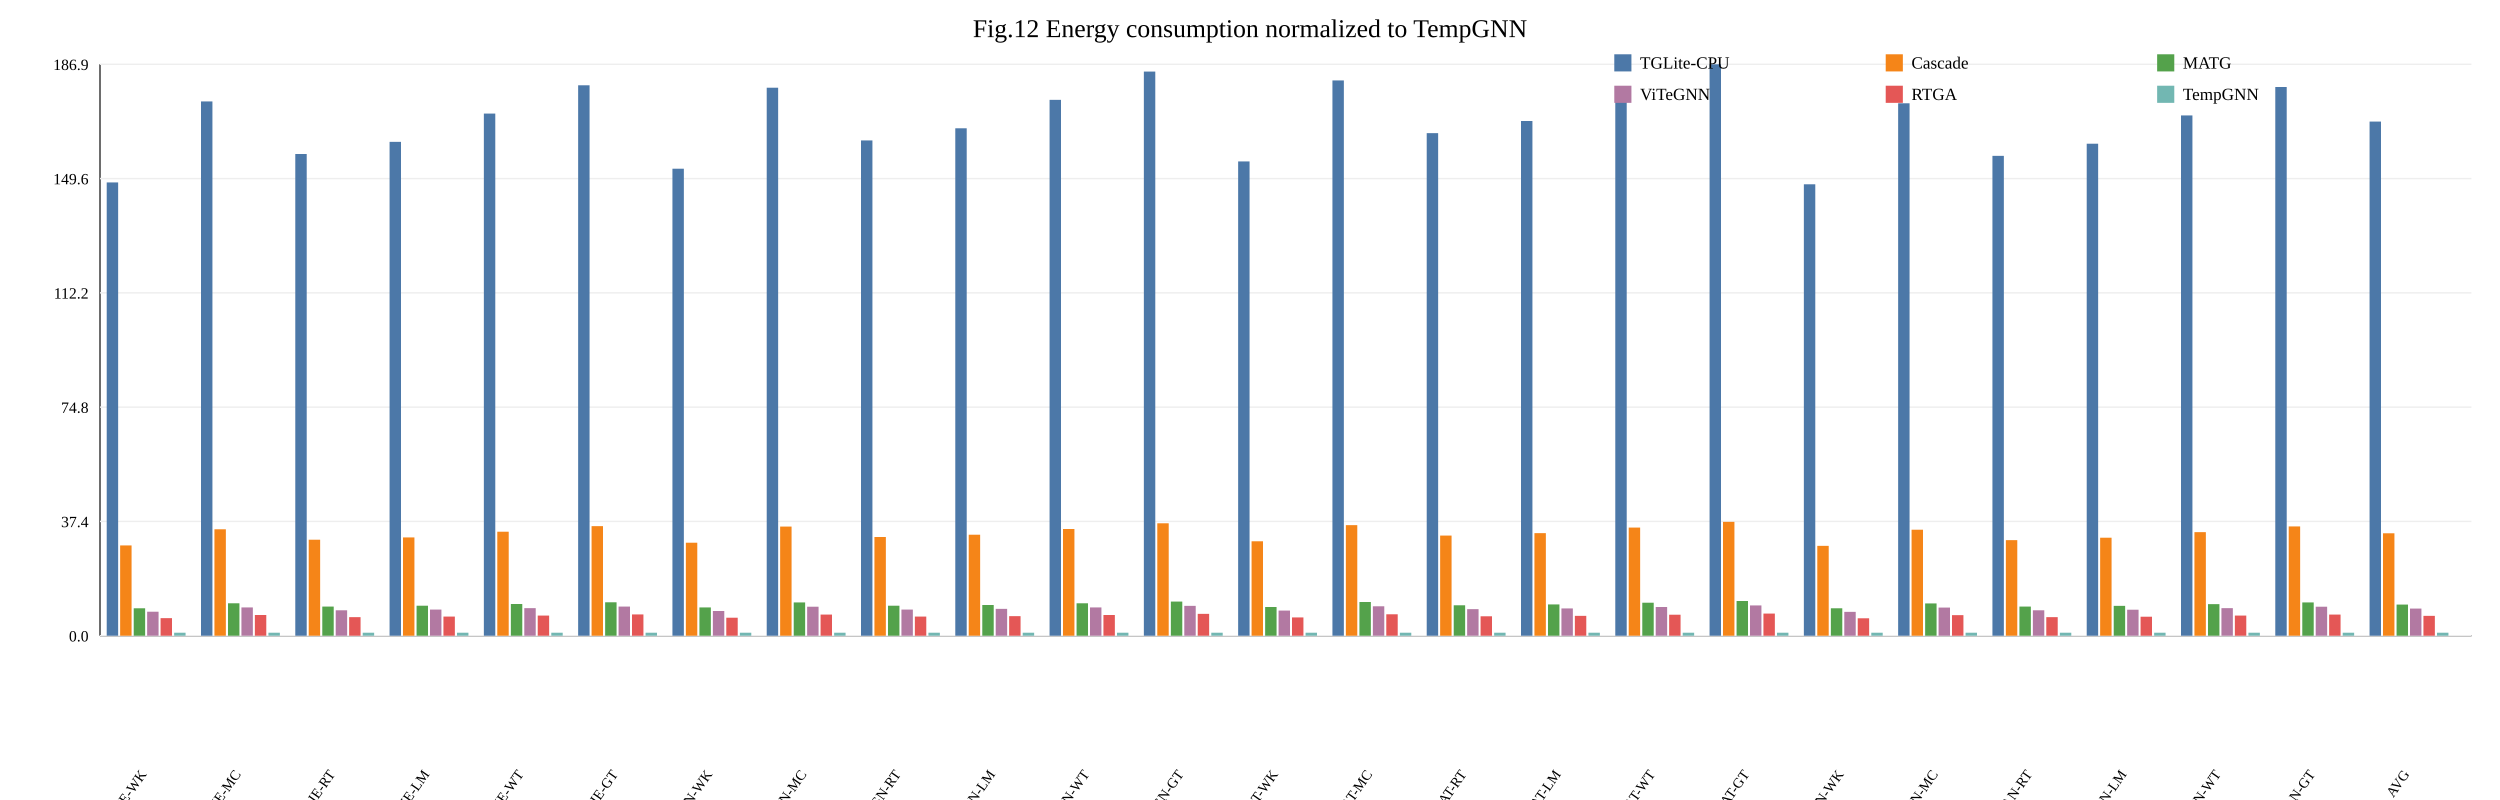
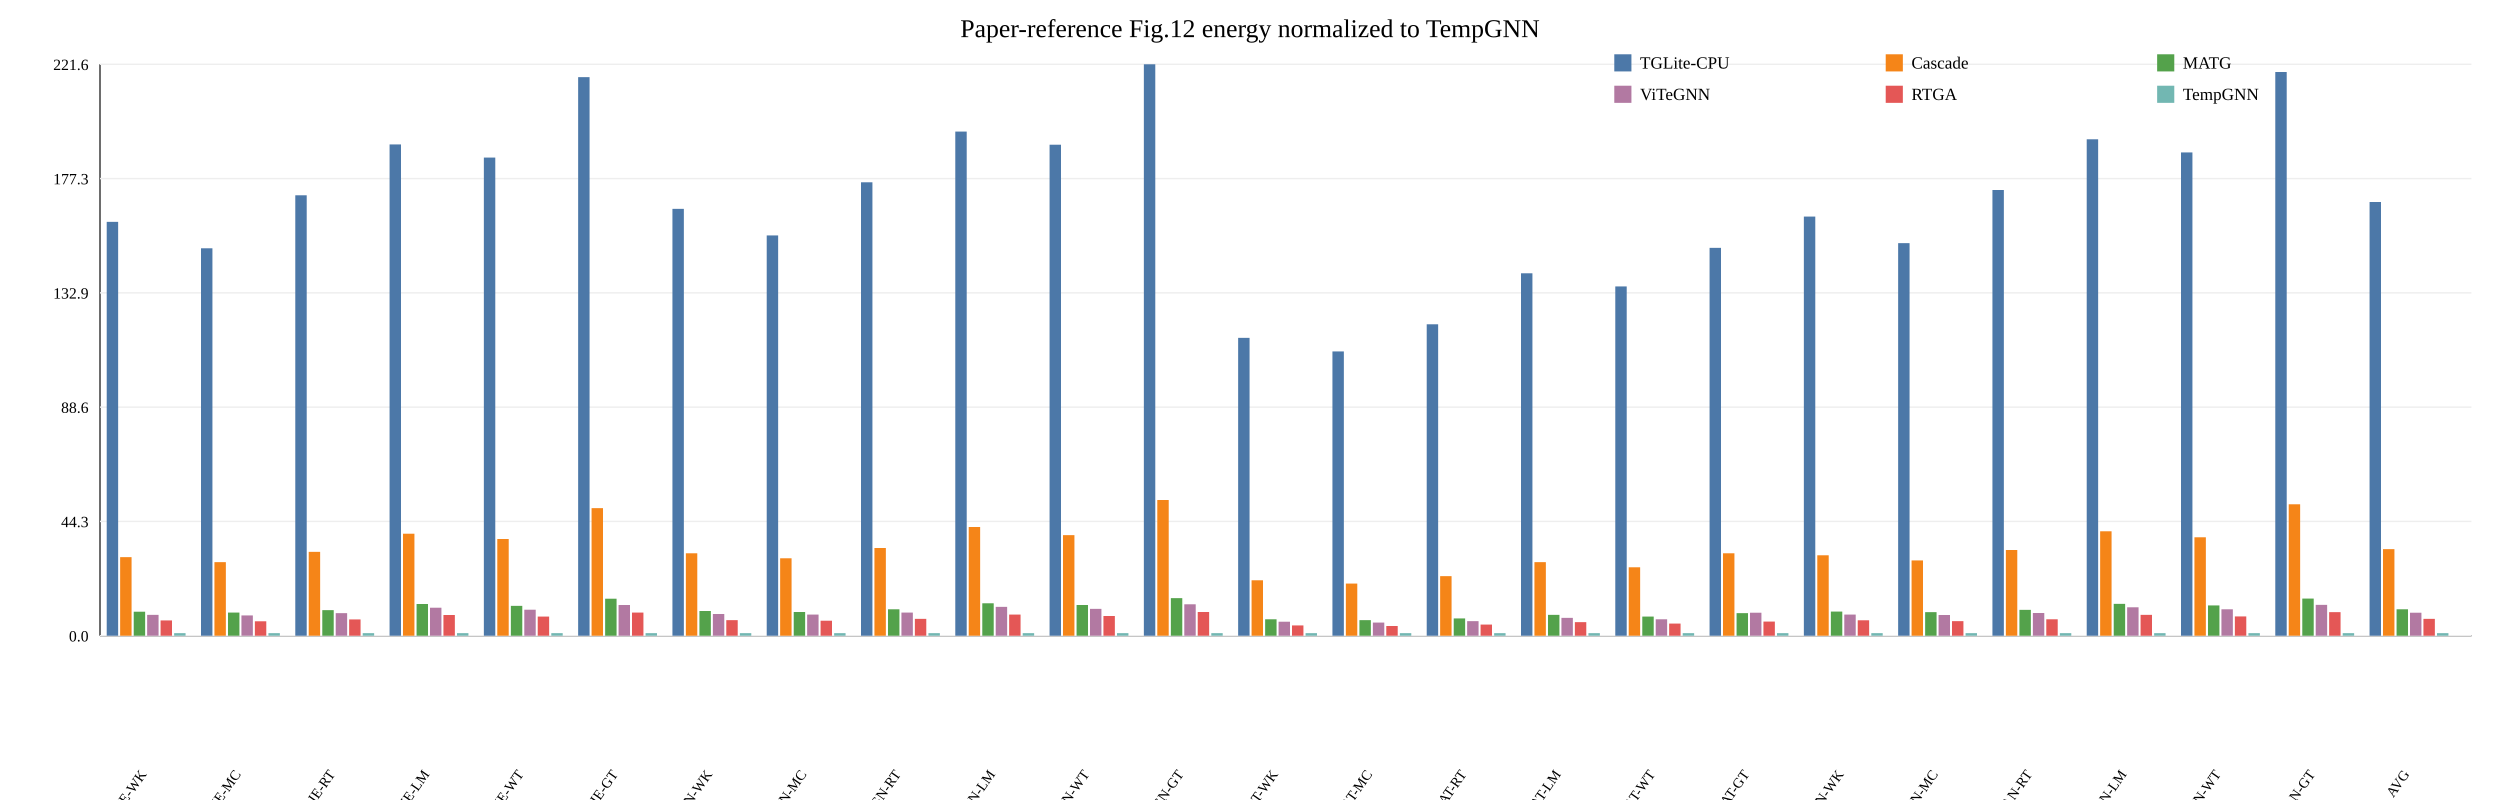
<svg xmlns="http://www.w3.org/2000/svg" width="1750" height="560" viewBox="0 0 1750 560">
  <rect width="100%" height="100%" fill="white" />
-   <text x="875.0" y="26" text-anchor="middle" font-size="18">Fig.12 Energy consumption normalized to TempGNN</text>
+   <text x="875.0" y="26" text-anchor="middle" font-size="18">Paper-reference Fig.12 energy normalized to TempGNN</text>
  <line x1="70" y1="445" x2="1730" y2="445" stroke="#333" />
  <line x1="70" y1="45" x2="70" y2="445" stroke="#333" />
  <line x1="70" y1="445.0" x2="1730" y2="445.0" stroke="#eee" />
  <text x="62" y="449.0" text-anchor="end" font-size="11">0.0</text>
  <line x1="70" y1="365.0" x2="1730" y2="365.0" stroke="#eee" />
-   <text x="62" y="369.0" text-anchor="end" font-size="11">37.4</text>
+   <text x="62" y="369.0" text-anchor="end" font-size="11">44.3</text>
  <line x1="70" y1="285.0" x2="1730" y2="285.0" stroke="#eee" />
-   <text x="62" y="289.0" text-anchor="end" font-size="11">74.8</text>
+   <text x="62" y="289.0" text-anchor="end" font-size="11">88.6</text>
  <line x1="70" y1="205.0" x2="1730" y2="205.0" stroke="#eee" />
-   <text x="62" y="209.0" text-anchor="end" font-size="11">112.2</text>
+   <text x="62" y="209.0" text-anchor="end" font-size="11">132.9</text>
  <line x1="70" y1="125.0" x2="1730" y2="125.0" stroke="#eee" />
-   <text x="62" y="129.0" text-anchor="end" font-size="11">149.6</text>
+   <text x="62" y="129.0" text-anchor="end" font-size="11">177.3</text>
  <line x1="70" y1="45.0" x2="1730" y2="45.0" stroke="#eee" />
-   <text x="62" y="49.0" text-anchor="end" font-size="11">186.9</text>
+   <text x="62" y="49.0" text-anchor="end" font-size="11">221.6</text>
  <text x="103.0" y="542" text-anchor="end" font-size="10" transform="rotate(-55 103.0,542)">JODIE-WK</text>
-   <rect x="74.7" y="127.7" width="8.0" height="317.3" fill="#4c78a8" />
-   <rect x="84.1" y="381.8" width="8.0" height="63.2" fill="#f58518" />
-   <rect x="93.6" y="425.8" width="8.0" height="19.2" fill="#54a24b" />
-   <rect x="103.0" y="428.2" width="8.0" height="16.8" fill="#b279a2" />
-   <rect x="112.4" y="432.7" width="8.0" height="12.3" fill="#e45756" />
-   <rect x="121.9" y="442.9" width="8.0" height="2.1" fill="#72b7b2" />
+   <rect x="74.7" y="155.3" width="8.0" height="289.7" fill="#4c78a8" />
+   <rect x="84.1" y="390.0" width="8.0" height="55.0" fill="#f58518" />
+   <rect x="93.6" y="428.2" width="8.0" height="16.8" fill="#54a24b" />
+   <rect x="103.0" y="430.4" width="8.0" height="14.6" fill="#b279a2" />
+   <rect x="112.4" y="434.3" width="8.0" height="10.7" fill="#e45756" />
+   <rect x="121.9" y="443.2" width="8.0" height="1.8" fill="#72b7b2" />
  <text x="169.0" y="542" text-anchor="end" font-size="10" transform="rotate(-55 169.0,542)">JODIE-MC</text>
-   <rect x="140.7" y="71.0" width="8.0" height="374.0" fill="#4c78a8" />
-   <rect x="150.1" y="370.5" width="8.0" height="74.5" fill="#f58518" />
-   <rect x="159.6" y="422.3" width="8.0" height="22.7" fill="#54a24b" />
-   <rect x="169.0" y="425.2" width="8.0" height="19.8" fill="#b279a2" />
-   <rect x="178.4" y="430.5" width="8.0" height="14.5" fill="#e45756" />
-   <rect x="187.9" y="442.9" width="8.0" height="2.1" fill="#72b7b2" />
+   <rect x="140.7" y="173.8" width="8.0" height="271.2" fill="#4c78a8" />
+   <rect x="150.1" y="393.5" width="8.0" height="51.5" fill="#f58518" />
+   <rect x="159.6" y="428.8" width="8.0" height="16.2" fill="#54a24b" />
+   <rect x="169.0" y="430.8" width="8.0" height="14.2" fill="#b279a2" />
+   <rect x="178.4" y="434.9" width="8.0" height="10.1" fill="#e45756" />
+   <rect x="187.9" y="443.2" width="8.0" height="1.8" fill="#72b7b2" />
  <text x="235.0" y="542" text-anchor="end" font-size="10" transform="rotate(-55 235.0,542)">JODIE-RT</text>
-   <rect x="206.7" y="107.8" width="8.0" height="337.2" fill="#4c78a8" />
-   <rect x="216.1" y="377.8" width="8.0" height="67.2" fill="#f58518" />
-   <rect x="225.6" y="424.6" width="8.0" height="20.4" fill="#54a24b" />
-   <rect x="235.0" y="427.2" width="8.0" height="17.8" fill="#b279a2" />
-   <rect x="244.4" y="432.0" width="8.0" height="13.0" fill="#e45756" />
-   <rect x="253.9" y="442.9" width="8.0" height="2.1" fill="#72b7b2" />
+   <rect x="206.7" y="136.7" width="8.0" height="308.3" fill="#4c78a8" />
+   <rect x="216.1" y="386.3" width="8.0" height="58.7" fill="#f58518" />
+   <rect x="225.6" y="427.1" width="8.0" height="17.9" fill="#54a24b" />
+   <rect x="235.0" y="429.2" width="8.0" height="15.8" fill="#b279a2" />
+   <rect x="244.4" y="433.6" width="8.0" height="11.4" fill="#e45756" />
+   <rect x="253.9" y="443.2" width="8.0" height="1.8" fill="#72b7b2" />
  <text x="301.0" y="542" text-anchor="end" font-size="10" transform="rotate(-55 301.0,542)">JODIE-LM</text>
-   <rect x="272.7" y="99.3" width="8.0" height="345.7" fill="#4c78a8" />
-   <rect x="282.1" y="376.2" width="8.0" height="68.8" fill="#f58518" />
-   <rect x="291.6" y="424.0" width="8.0" height="21.0" fill="#54a24b" />
-   <rect x="301.0" y="426.7" width="8.0" height="18.3" fill="#b279a2" />
-   <rect x="310.4" y="431.6" width="8.0" height="13.4" fill="#e45756" />
-   <rect x="319.9" y="442.9" width="8.0" height="2.1" fill="#72b7b2" />
+   <rect x="272.7" y="101.1" width="8.0" height="343.9" fill="#4c78a8" />
+   <rect x="282.1" y="373.6" width="8.0" height="71.4" fill="#f58518" />
+   <rect x="291.6" y="422.8" width="8.0" height="22.2" fill="#54a24b" />
+   <rect x="301.0" y="425.4" width="8.0" height="19.6" fill="#b279a2" />
+   <rect x="310.4" y="430.5" width="8.0" height="14.5" fill="#e45756" />
+   <rect x="319.9" y="443.2" width="8.0" height="1.8" fill="#72b7b2" />
  <text x="367.0" y="542" text-anchor="end" font-size="10" transform="rotate(-55 367.0,542)">JODIE-WT</text>
-   <rect x="338.7" y="79.5" width="8.0" height="365.5" fill="#4c78a8" />
-   <rect x="348.1" y="372.2" width="8.0" height="72.8" fill="#f58518" />
-   <rect x="357.6" y="422.8" width="8.0" height="22.2" fill="#54a24b" />
-   <rect x="367.0" y="425.7" width="8.0" height="19.3" fill="#b279a2" />
-   <rect x="376.4" y="430.9" width="8.0" height="14.1" fill="#e45756" />
-   <rect x="385.9" y="442.9" width="8.0" height="2.1" fill="#72b7b2" />
+   <rect x="338.7" y="110.3" width="8.0" height="334.7" fill="#4c78a8" />
+   <rect x="348.1" y="377.3" width="8.0" height="67.7" fill="#f58518" />
+   <rect x="357.6" y="424.1" width="8.0" height="20.9" fill="#54a24b" />
+   <rect x="367.0" y="426.8" width="8.0" height="18.2" fill="#b279a2" />
+   <rect x="376.4" y="431.6" width="8.0" height="13.4" fill="#e45756" />
+   <rect x="385.9" y="443.2" width="8.0" height="1.8" fill="#72b7b2" />
  <text x="433.0" y="542" text-anchor="end" font-size="10" transform="rotate(-55 433.0,542)">JODIE-GT</text>
-   <rect x="404.7" y="59.7" width="8.0" height="385.3" fill="#4c78a8" />
-   <rect x="414.1" y="368.3" width="8.0" height="76.7" fill="#f58518" />
-   <rect x="423.6" y="421.6" width="8.0" height="23.4" fill="#54a24b" />
-   <rect x="433.0" y="424.6" width="8.0" height="20.4" fill="#b279a2" />
-   <rect x="442.4" y="430.1" width="8.0" height="14.9" fill="#e45756" />
-   <rect x="451.9" y="442.9" width="8.0" height="2.1" fill="#72b7b2" />
+   <rect x="404.7" y="54.0" width="8.0" height="391.0" fill="#4c78a8" />
+   <rect x="414.1" y="355.7" width="8.0" height="89.3" fill="#f58518" />
+   <rect x="423.6" y="419.1" width="8.0" height="25.9" fill="#54a24b" />
+   <rect x="433.0" y="423.5" width="8.0" height="21.5" fill="#b279a2" />
+   <rect x="442.4" y="428.8" width="8.0" height="16.2" fill="#e45756" />
+   <rect x="451.9" y="443.2" width="8.0" height="1.8" fill="#72b7b2" />
  <text x="499.0" y="542" text-anchor="end" font-size="10" transform="rotate(-55 499.0,542)">TGN-WK</text>
-   <rect x="470.7" y="118.1" width="8.0" height="326.9" fill="#4c78a8" />
-   <rect x="480.1" y="379.9" width="8.0" height="65.1" fill="#f58518" />
-   <rect x="489.6" y="425.2" width="8.0" height="19.8" fill="#54a24b" />
-   <rect x="499.0" y="427.7" width="8.0" height="17.3" fill="#b279a2" />
-   <rect x="508.4" y="432.4" width="8.0" height="12.6" fill="#e45756" />
-   <rect x="517.9" y="442.9" width="8.0" height="2.1" fill="#72b7b2" />
+   <rect x="470.7" y="146.2" width="8.0" height="298.8" fill="#4c78a8" />
+   <rect x="480.1" y="387.3" width="8.0" height="57.7" fill="#f58518" />
+   <rect x="489.6" y="427.7" width="8.0" height="17.3" fill="#54a24b" />
+   <rect x="499.0" y="429.8" width="8.0" height="15.2" fill="#b279a2" />
+   <rect x="508.4" y="434.1" width="8.0" height="10.9" fill="#e45756" />
+   <rect x="517.9" y="443.2" width="8.0" height="1.8" fill="#72b7b2" />
  <text x="565.0" y="542" text-anchor="end" font-size="10" transform="rotate(-55 565.0,542)">TGN-MC</text>
-   <rect x="536.7" y="61.4" width="8.0" height="383.6" fill="#4c78a8" />
-   <rect x="546.1" y="368.6" width="8.0" height="76.4" fill="#f58518" />
-   <rect x="555.6" y="421.7" width="8.0" height="23.3" fill="#54a24b" />
-   <rect x="565.0" y="424.7" width="8.0" height="20.3" fill="#b279a2" />
-   <rect x="574.4" y="430.2" width="8.0" height="14.8" fill="#e45756" />
-   <rect x="583.9" y="442.9" width="8.0" height="2.1" fill="#72b7b2" />
+   <rect x="536.7" y="164.8" width="8.0" height="280.2" fill="#4c78a8" />
+   <rect x="546.1" y="390.8" width="8.0" height="54.2" fill="#f58518" />
+   <rect x="555.6" y="428.4" width="8.0" height="16.6" fill="#54a24b" />
+   <rect x="565.0" y="430.2" width="8.0" height="14.8" fill="#b279a2" />
+   <rect x="574.4" y="434.5" width="8.0" height="10.5" fill="#e45756" />
+   <rect x="583.9" y="443.2" width="8.0" height="1.8" fill="#72b7b2" />
  <text x="631.0" y="542" text-anchor="end" font-size="10" transform="rotate(-55 631.0,542)">TGN-RT</text>
-   <rect x="602.7" y="98.3" width="8.0" height="346.7" fill="#4c78a8" />
-   <rect x="612.1" y="375.9" width="8.0" height="69.1" fill="#f58518" />
-   <rect x="621.6" y="424.0" width="8.0" height="21.0" fill="#54a24b" />
-   <rect x="631.0" y="426.7" width="8.0" height="18.3" fill="#b279a2" />
-   <rect x="640.4" y="431.6" width="8.0" height="13.4" fill="#e45756" />
-   <rect x="649.9" y="442.9" width="8.0" height="2.1" fill="#72b7b2" />
+   <rect x="602.7" y="127.6" width="8.0" height="317.4" fill="#4c78a8" />
+   <rect x="612.1" y="383.6" width="8.0" height="61.4" fill="#f58518" />
+   <rect x="621.6" y="426.5" width="8.0" height="18.5" fill="#54a24b" />
+   <rect x="631.0" y="428.8" width="8.0" height="16.2" fill="#b279a2" />
+   <rect x="640.4" y="433.2" width="8.0" height="11.8" fill="#e45756" />
+   <rect x="649.9" y="443.2" width="8.0" height="1.8" fill="#72b7b2" />
  <text x="697.0" y="542" text-anchor="end" font-size="10" transform="rotate(-55 697.0,542)">TGN-LM</text>
-   <rect x="668.7" y="89.8" width="8.0" height="355.2" fill="#4c78a8" />
-   <rect x="678.1" y="374.3" width="8.0" height="70.7" fill="#f58518" />
-   <rect x="687.6" y="423.5" width="8.0" height="21.5" fill="#54a24b" />
-   <rect x="697.0" y="426.2" width="8.0" height="18.8" fill="#b279a2" />
-   <rect x="706.4" y="431.3" width="8.0" height="13.7" fill="#e45756" />
-   <rect x="715.9" y="442.9" width="8.0" height="2.1" fill="#72b7b2" />
+   <rect x="668.7" y="92.1" width="8.0" height="352.9" fill="#4c78a8" />
+   <rect x="678.1" y="368.9" width="8.0" height="76.1" fill="#f58518" />
+   <rect x="687.6" y="422.3" width="8.0" height="22.7" fill="#54a24b" />
+   <rect x="697.0" y="424.8" width="8.0" height="20.2" fill="#b279a2" />
+   <rect x="706.4" y="430.2" width="8.0" height="14.8" fill="#e45756" />
+   <rect x="715.9" y="443.2" width="8.0" height="1.8" fill="#72b7b2" />
  <text x="763.0" y="542" text-anchor="end" font-size="10" transform="rotate(-55 763.0,542)">TGN-WT</text>
-   <rect x="734.7" y="69.9" width="8.0" height="375.1" fill="#4c78a8" />
-   <rect x="744.1" y="370.3" width="8.0" height="74.7" fill="#f58518" />
-   <rect x="753.6" y="422.3" width="8.0" height="22.7" fill="#54a24b" />
-   <rect x="763.0" y="425.2" width="8.0" height="19.8" fill="#b279a2" />
-   <rect x="772.4" y="430.5" width="8.0" height="14.5" fill="#e45756" />
-   <rect x="781.9" y="442.9" width="8.0" height="2.1" fill="#72b7b2" />
+   <rect x="734.7" y="101.3" width="8.0" height="343.7" fill="#4c78a8" />
+   <rect x="744.1" y="374.6" width="8.0" height="70.4" fill="#f58518" />
+   <rect x="753.6" y="423.5" width="8.0" height="21.5" fill="#54a24b" />
+   <rect x="763.0" y="426.2" width="8.0" height="18.8" fill="#b279a2" />
+   <rect x="772.4" y="431.2" width="8.0" height="13.8" fill="#e45756" />
+   <rect x="781.9" y="443.2" width="8.0" height="1.8" fill="#72b7b2" />
  <text x="829.0" y="542" text-anchor="end" font-size="10" transform="rotate(-55 829.0,542)">TGN-GT</text>
-   <rect x="800.7" y="50.1" width="8.0" height="394.9" fill="#4c78a8" />
-   <rect x="810.1" y="366.3" width="8.0" height="78.7" fill="#f58518" />
-   <rect x="819.6" y="421.1" width="8.0" height="23.9" fill="#54a24b" />
-   <rect x="829.0" y="424.1" width="8.0" height="20.9" fill="#b279a2" />
-   <rect x="838.4" y="429.7" width="8.0" height="15.3" fill="#e45756" />
-   <rect x="847.9" y="442.9" width="8.0" height="2.1" fill="#72b7b2" />
+   <rect x="800.7" y="45.0" width="8.0" height="400.0" fill="#4c78a8" />
+   <rect x="810.1" y="350.0" width="8.0" height="95.0" fill="#f58518" />
+   <rect x="819.6" y="418.7" width="8.0" height="26.3" fill="#54a24b" />
+   <rect x="829.0" y="423.0" width="8.0" height="22.0" fill="#b279a2" />
+   <rect x="838.4" y="428.4" width="8.0" height="16.6" fill="#e45756" />
+   <rect x="847.9" y="443.2" width="8.0" height="1.8" fill="#72b7b2" />
  <text x="895.0" y="542" text-anchor="end" font-size="10" transform="rotate(-55 895.0,542)">TGAT-WK</text>
-   <rect x="866.7" y="113.0" width="8.0" height="332.0" fill="#4c78a8" />
-   <rect x="876.1" y="378.9" width="8.0" height="66.1" fill="#f58518" />
-   <rect x="885.6" y="424.9" width="8.0" height="20.1" fill="#54a24b" />
-   <rect x="895.0" y="427.4" width="8.0" height="17.6" fill="#b279a2" />
-   <rect x="904.4" y="432.2" width="8.0" height="12.8" fill="#e45756" />
-   <rect x="913.9" y="442.9" width="8.0" height="2.1" fill="#72b7b2" />
+   <rect x="866.7" y="236.5" width="8.0" height="208.5" fill="#4c78a8" />
+   <rect x="876.1" y="406.2" width="8.0" height="38.8" fill="#f58518" />
+   <rect x="885.6" y="433.5" width="8.0" height="11.5" fill="#54a24b" />
+   <rect x="895.0" y="435.2" width="8.0" height="9.8" fill="#b279a2" />
+   <rect x="904.4" y="437.8" width="8.0" height="7.2" fill="#e45756" />
+   <rect x="913.9" y="443.2" width="8.0" height="1.8" fill="#72b7b2" />
  <text x="961.0" y="542" text-anchor="end" font-size="10" transform="rotate(-55 961.0,542)">TGAT-MC</text>
-   <rect x="932.7" y="56.3" width="8.0" height="388.7" fill="#4c78a8" />
-   <rect x="942.1" y="367.6" width="8.0" height="77.4" fill="#f58518" />
-   <rect x="951.6" y="421.4" width="8.0" height="23.6" fill="#54a24b" />
-   <rect x="961.0" y="424.4" width="8.0" height="20.6" fill="#b279a2" />
-   <rect x="970.4" y="430.0" width="8.0" height="15.0" fill="#e45756" />
-   <rect x="979.9" y="442.9" width="8.0" height="2.1" fill="#72b7b2" />
+   <rect x="932.7" y="246.0" width="8.0" height="199.0" fill="#4c78a8" />
+   <rect x="942.1" y="408.5" width="8.0" height="36.5" fill="#f58518" />
+   <rect x="951.6" y="434.1" width="8.0" height="10.9" fill="#54a24b" />
+   <rect x="961.0" y="435.8" width="8.0" height="9.2" fill="#b279a2" />
+   <rect x="970.4" y="438.2" width="8.0" height="6.8" fill="#e45756" />
+   <rect x="979.9" y="443.2" width="8.0" height="1.8" fill="#72b7b2" />
  <text x="1027.0" y="542" text-anchor="end" font-size="10" transform="rotate(-55 1027.0,542)">TGAT-RT</text>
-   <rect x="998.7" y="93.2" width="8.0" height="351.8" fill="#4c78a8" />
-   <rect x="1008.1" y="374.9" width="8.0" height="70.1" fill="#f58518" />
-   <rect x="1017.6" y="423.7" width="8.0" height="21.3" fill="#54a24b" />
-   <rect x="1027.0" y="426.4" width="8.0" height="18.6" fill="#b279a2" />
-   <rect x="1036.4" y="431.4" width="8.0" height="13.6" fill="#e45756" />
-   <rect x="1045.9" y="442.9" width="8.0" height="2.1" fill="#72b7b2" />
+   <rect x="998.7" y="227.0" width="8.0" height="218.0" fill="#4c78a8" />
+   <rect x="1008.1" y="403.3" width="8.0" height="41.7" fill="#f58518" />
+   <rect x="1017.6" y="432.9" width="8.0" height="12.1" fill="#54a24b" />
+   <rect x="1027.0" y="434.8" width="8.0" height="10.2" fill="#b279a2" />
+   <rect x="1036.4" y="437.2" width="8.0" height="7.8" fill="#e45756" />
+   <rect x="1045.9" y="443.2" width="8.0" height="1.8" fill="#72b7b2" />
  <text x="1093.0" y="542" text-anchor="end" font-size="10" transform="rotate(-55 1093.0,542)">TGAT-LM</text>
-   <rect x="1064.7" y="84.7" width="8.0" height="360.3" fill="#4c78a8" />
-   <rect x="1074.1" y="373.2" width="8.0" height="71.8" fill="#f58518" />
-   <rect x="1083.6" y="423.1" width="8.0" height="21.9" fill="#54a24b" />
-   <rect x="1093.0" y="425.9" width="8.0" height="19.1" fill="#b279a2" />
-   <rect x="1102.4" y="431.1" width="8.0" height="13.9" fill="#e45756" />
-   <rect x="1111.9" y="442.9" width="8.0" height="2.1" fill="#72b7b2" />
+   <rect x="1064.7" y="191.3" width="8.0" height="253.7" fill="#4c78a8" />
+   <rect x="1074.1" y="393.5" width="8.0" height="51.5" fill="#f58518" />
+   <rect x="1083.6" y="430.4" width="8.0" height="14.6" fill="#54a24b" />
+   <rect x="1093.0" y="432.5" width="8.0" height="12.5" fill="#b279a2" />
+   <rect x="1102.4" y="435.5" width="8.0" height="9.5" fill="#e45756" />
+   <rect x="1111.9" y="443.2" width="8.0" height="1.8" fill="#72b7b2" />
  <text x="1159.0" y="542" text-anchor="end" font-size="10" transform="rotate(-55 1159.0,542)">TGAT-WT</text>
-   <rect x="1130.7" y="64.8" width="8.0" height="380.2" fill="#4c78a8" />
-   <rect x="1140.1" y="369.3" width="8.0" height="75.7" fill="#f58518" />
-   <rect x="1149.6" y="421.9" width="8.0" height="23.1" fill="#54a24b" />
-   <rect x="1159.0" y="424.9" width="8.0" height="20.1" fill="#b279a2" />
-   <rect x="1168.4" y="430.3" width="8.0" height="14.7" fill="#e45756" />
-   <rect x="1177.9" y="442.9" width="8.0" height="2.1" fill="#72b7b2" />
+   <rect x="1130.7" y="200.5" width="8.0" height="244.5" fill="#4c78a8" />
+   <rect x="1140.1" y="397.1" width="8.0" height="47.9" fill="#f58518" />
+   <rect x="1149.6" y="431.6" width="8.0" height="13.4" fill="#54a24b" />
+   <rect x="1159.0" y="433.5" width="8.0" height="11.5" fill="#b279a2" />
+   <rect x="1168.4" y="436.5" width="8.0" height="8.5" fill="#e45756" />
+   <rect x="1177.9" y="443.2" width="8.0" height="1.8" fill="#72b7b2" />
  <text x="1225.0" y="542" text-anchor="end" font-size="10" transform="rotate(-55 1225.0,542)">TGAT-GT</text>
-   <rect x="1196.7" y="45.0" width="8.0" height="400.0" fill="#4c78a8" />
-   <rect x="1206.1" y="365.3" width="8.0" height="79.7" fill="#f58518" />
-   <rect x="1215.6" y="420.7" width="8.0" height="24.3" fill="#54a24b" />
-   <rect x="1225.0" y="423.8" width="8.0" height="21.2" fill="#b279a2" />
-   <rect x="1234.4" y="429.5" width="8.0" height="15.5" fill="#e45756" />
-   <rect x="1243.9" y="442.9" width="8.0" height="2.1" fill="#72b7b2" />
+   <rect x="1196.7" y="173.5" width="8.0" height="271.5" fill="#4c78a8" />
+   <rect x="1206.1" y="387.3" width="8.0" height="57.7" fill="#f58518" />
+   <rect x="1215.6" y="429.2" width="8.0" height="15.8" fill="#54a24b" />
+   <rect x="1225.0" y="428.9" width="8.0" height="16.1" fill="#b279a2" />
+   <rect x="1234.4" y="435.1" width="8.0" height="9.9" fill="#e45756" />
+   <rect x="1243.9" y="443.2" width="8.0" height="1.8" fill="#72b7b2" />
  <text x="1291.0" y="542" text-anchor="end" font-size="10" transform="rotate(-55 1291.0,542)">APAN-WK</text>
-   <rect x="1262.7" y="129.0" width="8.0" height="316.0" fill="#4c78a8" />
-   <rect x="1272.1" y="382.1" width="8.0" height="62.9" fill="#f58518" />
-   <rect x="1281.6" y="425.8" width="8.0" height="19.2" fill="#54a24b" />
-   <rect x="1291.0" y="428.3" width="8.0" height="16.7" fill="#b279a2" />
-   <rect x="1300.4" y="432.8" width="8.0" height="12.2" fill="#e45756" />
-   <rect x="1309.9" y="442.9" width="8.0" height="2.1" fill="#72b7b2" />
+   <rect x="1262.7" y="151.6" width="8.0" height="293.4" fill="#4c78a8" />
+   <rect x="1272.1" y="388.7" width="8.0" height="56.3" fill="#f58518" />
+   <rect x="1281.6" y="428.1" width="8.0" height="16.9" fill="#54a24b" />
+   <rect x="1291.0" y="430.2" width="8.0" height="14.8" fill="#b279a2" />
+   <rect x="1300.4" y="434.2" width="8.0" height="10.8" fill="#e45756" />
+   <rect x="1309.9" y="443.2" width="8.0" height="1.8" fill="#72b7b2" />
  <text x="1357.0" y="542" text-anchor="end" font-size="10" transform="rotate(-55 1357.0,542)">APAN-MC</text>
-   <rect x="1328.7" y="72.3" width="8.0" height="372.7" fill="#4c78a8" />
-   <rect x="1338.1" y="370.8" width="8.0" height="74.2" fill="#f58518" />
-   <rect x="1347.6" y="422.4" width="8.0" height="22.6" fill="#54a24b" />
-   <rect x="1357.0" y="425.3" width="8.0" height="19.7" fill="#b279a2" />
-   <rect x="1366.4" y="430.6" width="8.0" height="14.4" fill="#e45756" />
-   <rect x="1375.9" y="442.9" width="8.0" height="2.1" fill="#72b7b2" />
+   <rect x="1328.7" y="170.2" width="8.0" height="274.8" fill="#4c78a8" />
+   <rect x="1338.1" y="392.3" width="8.0" height="52.7" fill="#f58518" />
+   <rect x="1347.6" y="428.5" width="8.0" height="16.5" fill="#54a24b" />
+   <rect x="1357.0" y="430.5" width="8.0" height="14.5" fill="#b279a2" />
+   <rect x="1366.4" y="434.8" width="8.0" height="10.2" fill="#e45756" />
+   <rect x="1375.9" y="443.2" width="8.0" height="1.8" fill="#72b7b2" />
  <text x="1423.0" y="542" text-anchor="end" font-size="10" transform="rotate(-55 1423.0,542)">APAN-RT</text>
-   <rect x="1394.7" y="109.1" width="8.0" height="335.9" fill="#4c78a8" />
-   <rect x="1404.1" y="378.1" width="8.0" height="66.9" fill="#f58518" />
-   <rect x="1413.6" y="424.6" width="8.0" height="20.4" fill="#54a24b" />
-   <rect x="1423.0" y="427.2" width="8.0" height="17.8" fill="#b279a2" />
-   <rect x="1432.4" y="432.0" width="8.0" height="13.0" fill="#e45756" />
-   <rect x="1441.9" y="442.9" width="8.0" height="2.1" fill="#72b7b2" />
+   <rect x="1394.7" y="133.0" width="8.0" height="312.0" fill="#4c78a8" />
+   <rect x="1404.1" y="385.0" width="8.0" height="60.0" fill="#f58518" />
+   <rect x="1413.6" y="426.9" width="8.0" height="18.1" fill="#54a24b" />
+   <rect x="1423.0" y="429.1" width="8.0" height="15.9" fill="#b279a2" />
+   <rect x="1432.4" y="433.5" width="8.0" height="11.5" fill="#e45756" />
+   <rect x="1441.9" y="443.2" width="8.0" height="1.8" fill="#72b7b2" />
  <text x="1489.0" y="542" text-anchor="end" font-size="10" transform="rotate(-55 1489.0,542)">APAN-LM</text>
-   <rect x="1460.7" y="100.6" width="8.0" height="344.4" fill="#4c78a8" />
-   <rect x="1470.1" y="376.4" width="8.0" height="68.6" fill="#f58518" />
-   <rect x="1479.6" y="424.1" width="8.0" height="20.9" fill="#54a24b" />
-   <rect x="1489.0" y="426.8" width="8.0" height="18.2" fill="#b279a2" />
-   <rect x="1498.4" y="431.7" width="8.0" height="13.3" fill="#e45756" />
-   <rect x="1507.9" y="442.9" width="8.0" height="2.1" fill="#72b7b2" />
+   <rect x="1460.7" y="97.5" width="8.0" height="347.5" fill="#4c78a8" />
+   <rect x="1470.1" y="371.9" width="8.0" height="73.1" fill="#f58518" />
+   <rect x="1479.6" y="422.7" width="8.0" height="22.3" fill="#54a24b" />
+   <rect x="1489.0" y="425.1" width="8.0" height="19.9" fill="#b279a2" />
+   <rect x="1498.4" y="430.4" width="8.0" height="14.6" fill="#e45756" />
+   <rect x="1507.9" y="443.2" width="8.0" height="1.8" fill="#72b7b2" />
  <text x="1555.0" y="542" text-anchor="end" font-size="10" transform="rotate(-55 1555.0,542)">APAN-WT</text>
-   <rect x="1526.7" y="80.8" width="8.0" height="364.2" fill="#4c78a8" />
-   <rect x="1536.1" y="372.5" width="8.0" height="72.5" fill="#f58518" />
-   <rect x="1545.6" y="422.9" width="8.0" height="22.1" fill="#54a24b" />
-   <rect x="1555.0" y="425.7" width="8.0" height="19.3" fill="#b279a2" />
-   <rect x="1564.4" y="430.9" width="8.0" height="14.1" fill="#e45756" />
-   <rect x="1573.9" y="442.9" width="8.0" height="2.1" fill="#72b7b2" />
+   <rect x="1526.7" y="106.7" width="8.0" height="338.3" fill="#4c78a8" />
+   <rect x="1536.1" y="376.1" width="8.0" height="68.9" fill="#f58518" />
+   <rect x="1545.6" y="423.8" width="8.0" height="21.2" fill="#54a24b" />
+   <rect x="1555.0" y="426.5" width="8.0" height="18.5" fill="#b279a2" />
+   <rect x="1564.4" y="431.5" width="8.0" height="13.5" fill="#e45756" />
+   <rect x="1573.9" y="443.2" width="8.0" height="1.8" fill="#72b7b2" />
  <text x="1621.0" y="542" text-anchor="end" font-size="10" transform="rotate(-55 1621.0,542)">APAN-GT</text>
-   <rect x="1592.7" y="60.9" width="8.0" height="384.1" fill="#4c78a8" />
-   <rect x="1602.1" y="368.5" width="8.0" height="76.5" fill="#f58518" />
-   <rect x="1611.6" y="421.7" width="8.0" height="23.3" fill="#54a24b" />
-   <rect x="1621.0" y="424.7" width="8.0" height="20.3" fill="#b279a2" />
-   <rect x="1630.4" y="430.2" width="8.0" height="14.8" fill="#e45756" />
-   <rect x="1639.9" y="442.9" width="8.0" height="2.1" fill="#72b7b2" />
+   <rect x="1592.7" y="50.4" width="8.0" height="394.6" fill="#4c78a8" />
+   <rect x="1602.1" y="353.0" width="8.0" height="92.0" fill="#f58518" />
+   <rect x="1611.6" y="419.0" width="8.0" height="26.0" fill="#54a24b" />
+   <rect x="1621.0" y="423.4" width="8.0" height="21.6" fill="#b279a2" />
+   <rect x="1630.4" y="428.5" width="8.0" height="16.5" fill="#e45756" />
+   <rect x="1639.9" y="443.2" width="8.0" height="1.8" fill="#72b7b2" />
  <text x="1687.0" y="542" text-anchor="end" font-size="10" transform="rotate(-55 1687.0,542)">AVG</text>
-   <rect x="1658.7" y="85.1" width="8.0" height="359.9" fill="#4c78a8" />
-   <rect x="1668.1" y="373.3" width="8.0" height="71.7" fill="#f58518" />
-   <rect x="1677.6" y="423.2" width="8.0" height="21.8" fill="#54a24b" />
-   <rect x="1687.0" y="426.0" width="8.0" height="19.0" fill="#b279a2" />
-   <rect x="1696.4" y="431.1" width="8.0" height="13.9" fill="#e45756" />
-   <rect x="1705.9" y="442.9" width="8.0" height="2.1" fill="#72b7b2" />
+   <rect x="1658.7" y="141.4" width="8.0" height="303.6" fill="#4c78a8" />
+   <rect x="1668.1" y="384.4" width="8.0" height="60.6" fill="#f58518" />
+   <rect x="1677.6" y="426.5" width="8.0" height="18.5" fill="#54a24b" />
+   <rect x="1687.0" y="428.9" width="8.0" height="16.1" fill="#b279a2" />
+   <rect x="1696.4" y="433.2" width="8.0" height="11.8" fill="#e45756" />
+   <rect x="1705.9" y="443.2" width="8.0" height="1.8" fill="#72b7b2" />
  <rect x="1130.0" y="38.0" width="12" height="12" fill="#4c78a8" />
  <text x="1148.0" y="48.0" font-size="12">TGLite-CPU</text>
  <rect x="1320.0" y="38.0" width="12" height="12" fill="#f58518" />
  <text x="1338.0" y="48.0" font-size="12">Cascade</text>
  <rect x="1510.0" y="38.0" width="12" height="12" fill="#54a24b" />
  <text x="1528.0" y="48.0" font-size="12">MATG</text>
  <rect x="1130.0" y="60.0" width="12" height="12" fill="#b279a2" />
  <text x="1148.0" y="70.0" font-size="12">ViTeGNN</text>
  <rect x="1320.0" y="60.0" width="12" height="12" fill="#e45756" />
  <text x="1338.0" y="70.0" font-size="12">RTGA</text>
  <rect x="1510.0" y="60.0" width="12" height="12" fill="#72b7b2" />
  <text x="1528.0" y="70.0" font-size="12">TempGNN</text>
</svg>
